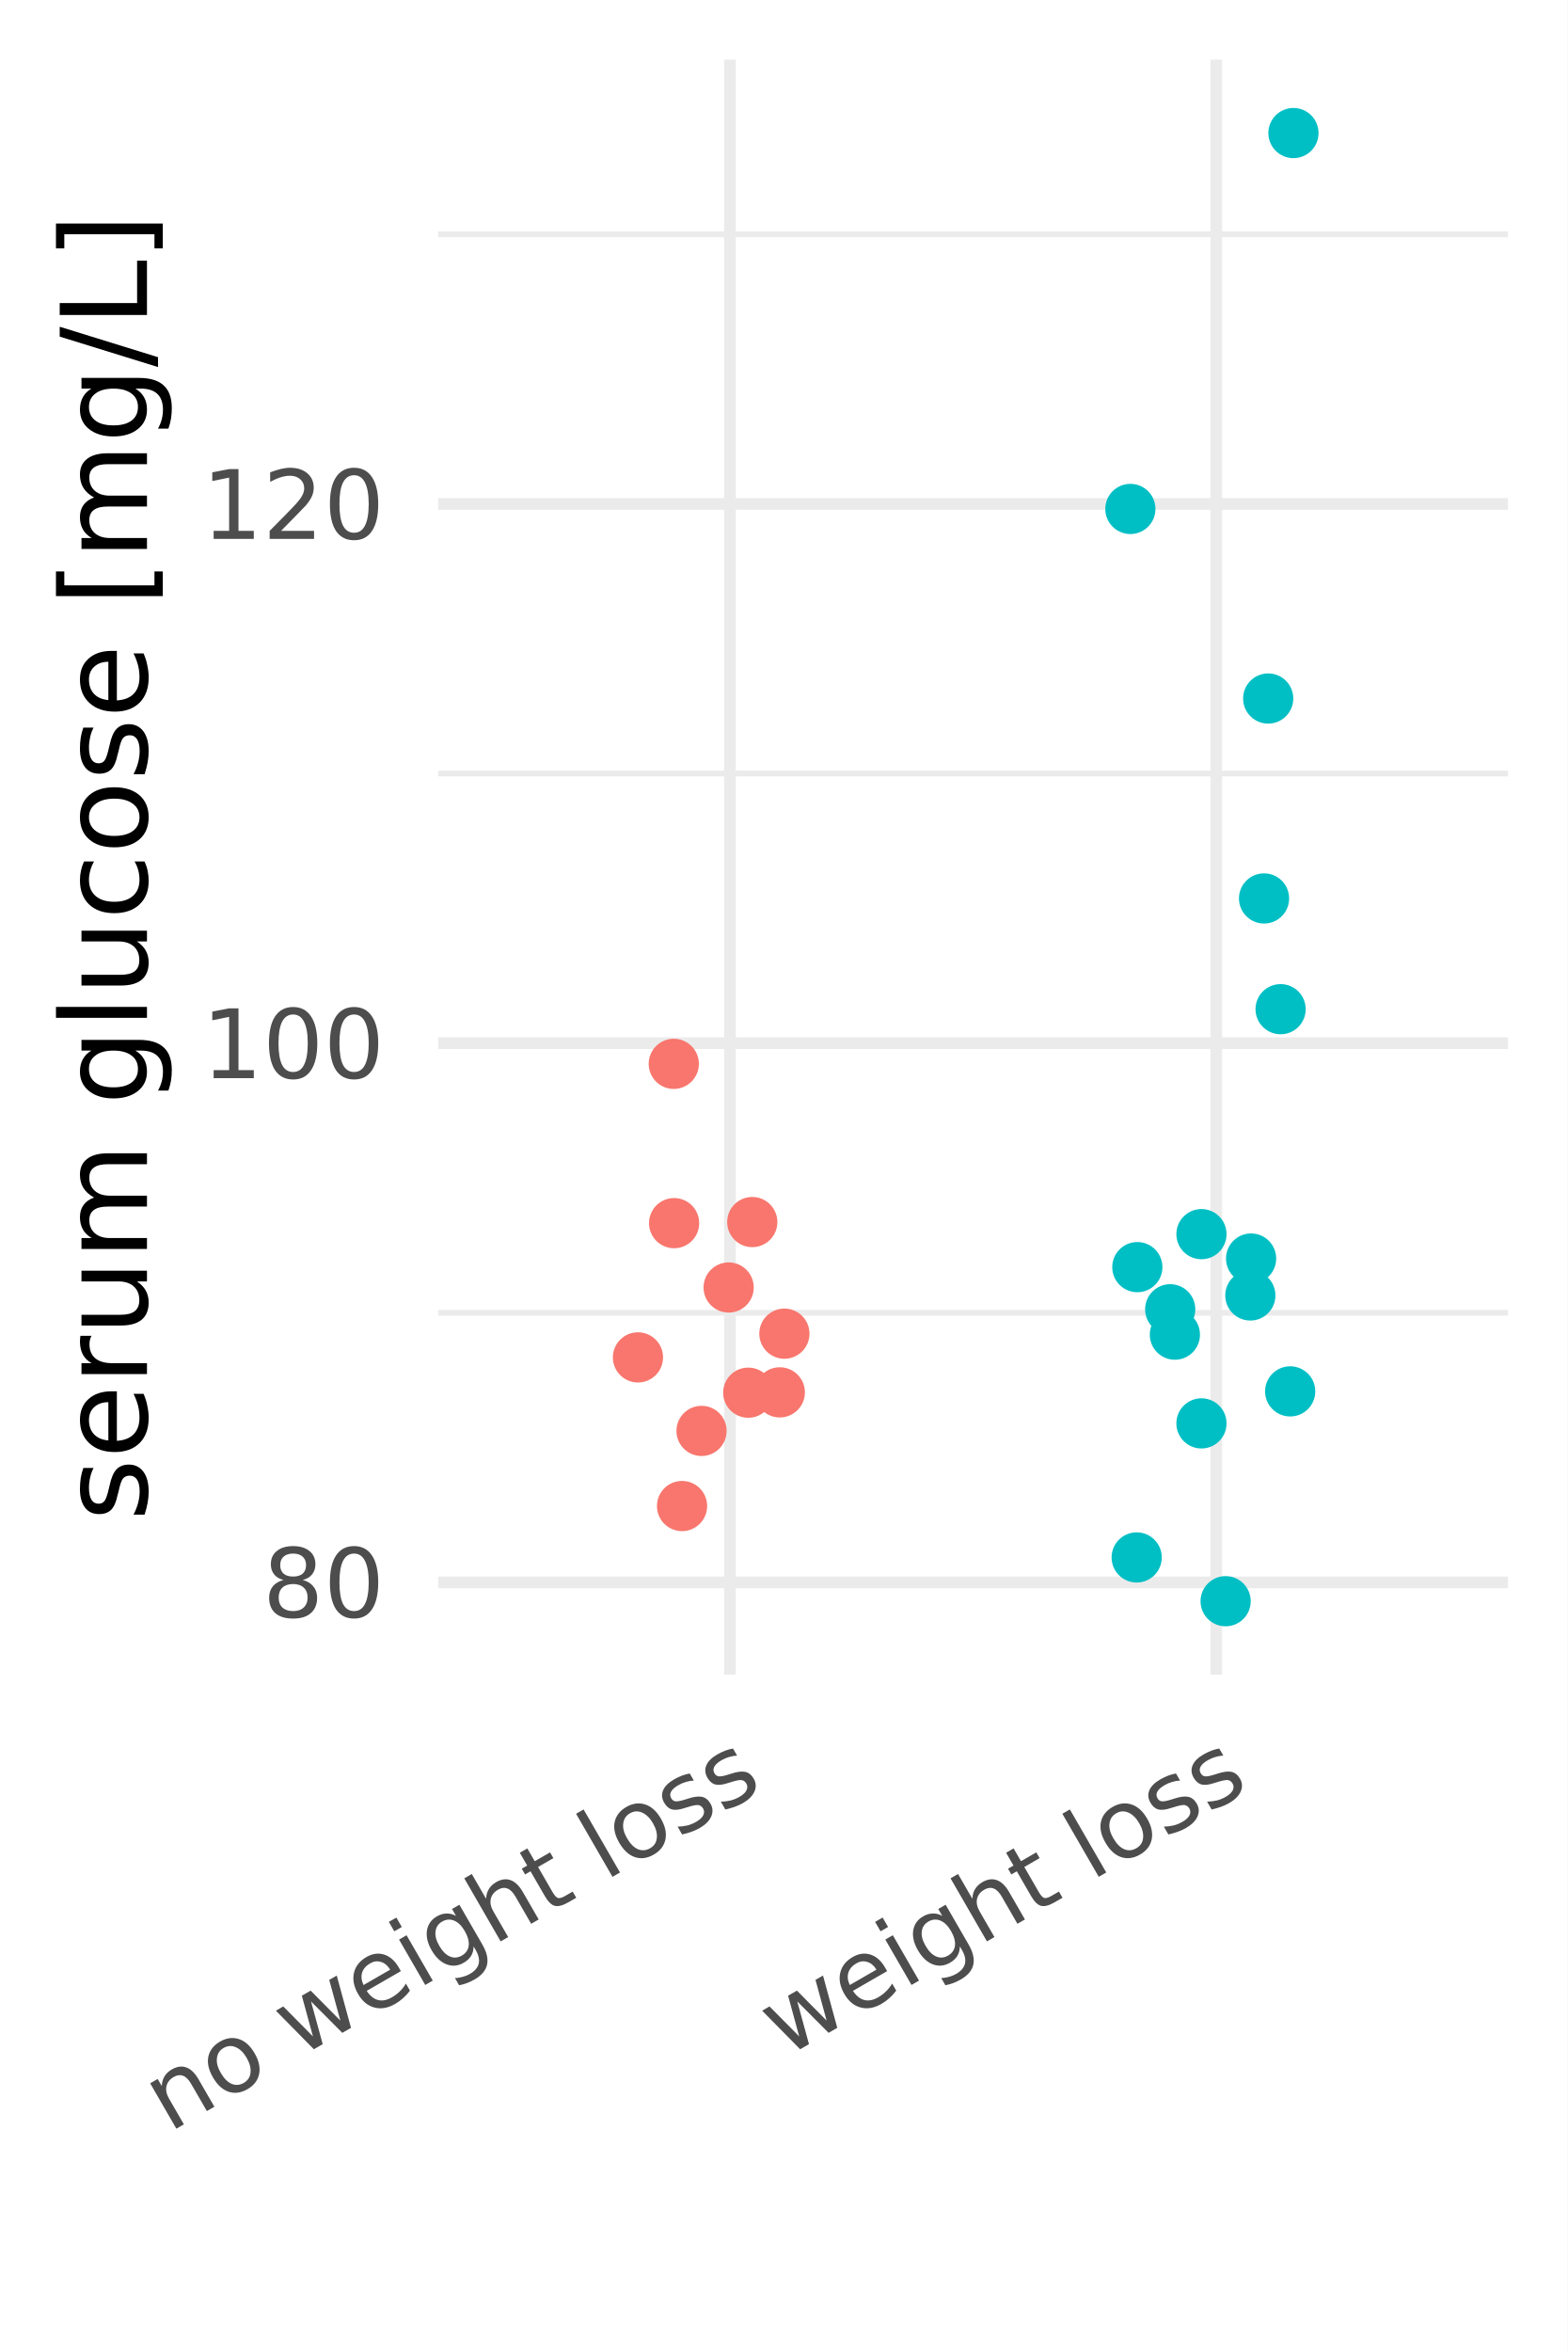
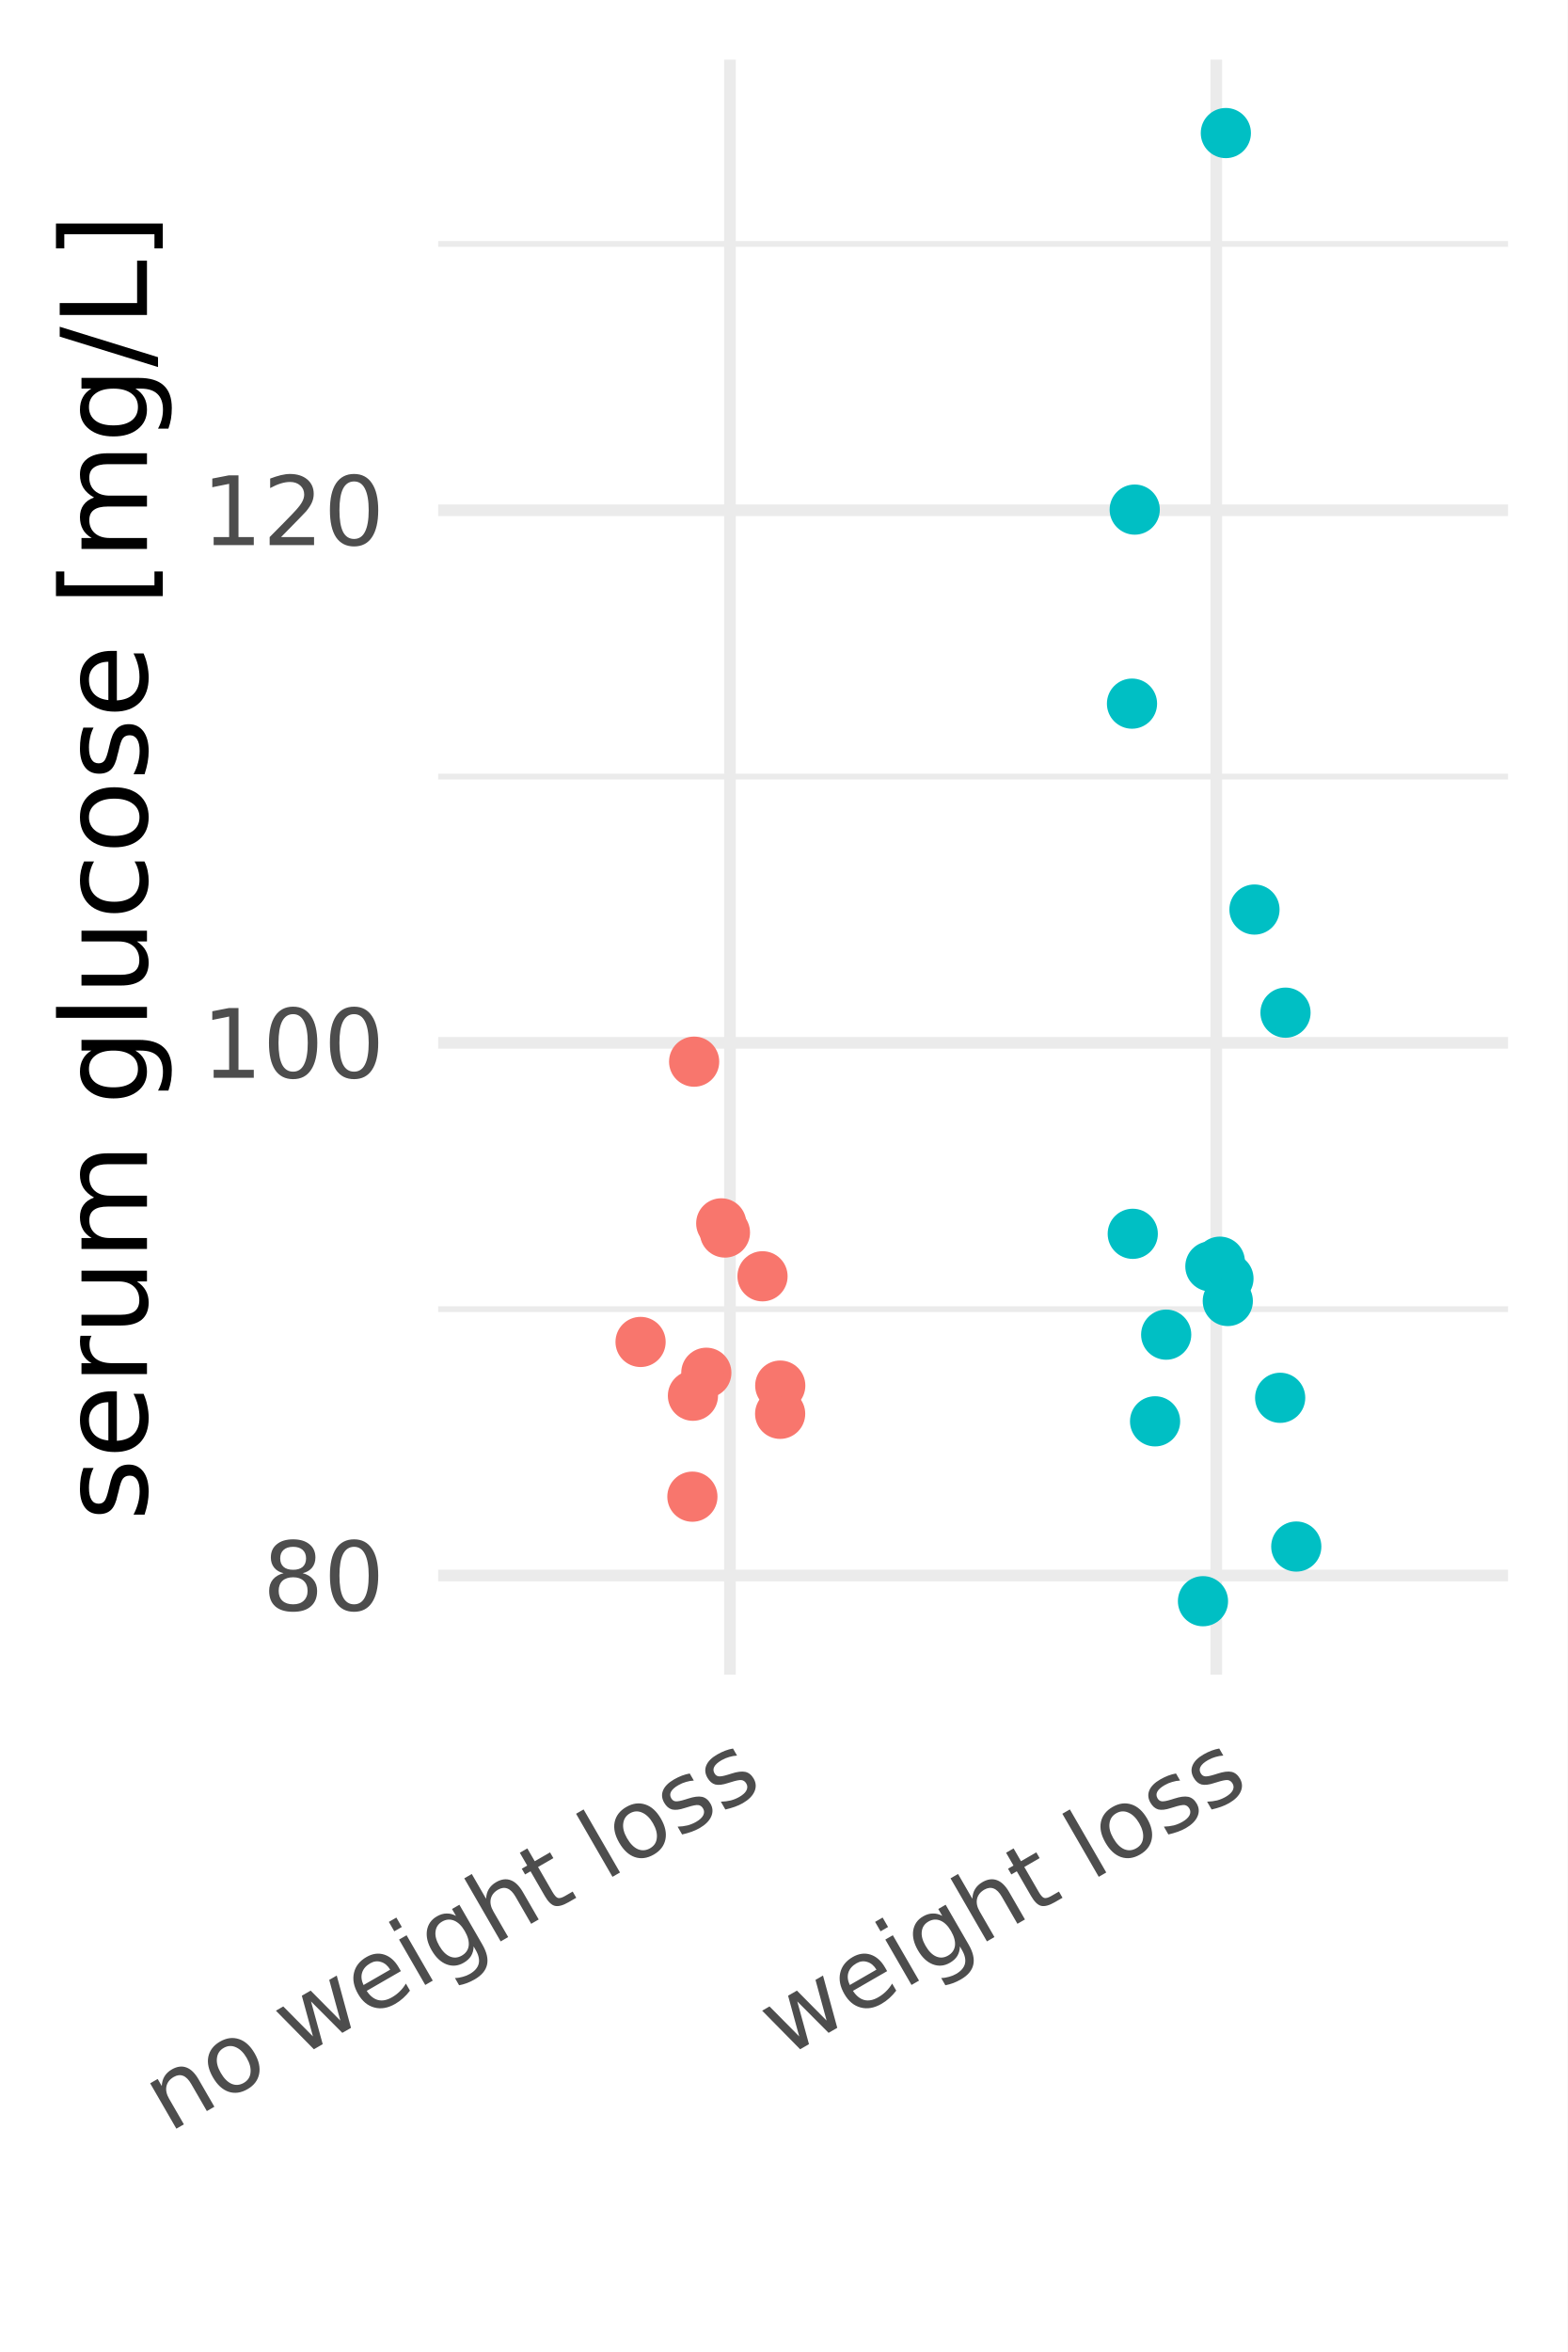
<svg xmlns="http://www.w3.org/2000/svg" viewBox="0 0 144.00 216.00">
  <defs>
    <style type="text/css">
    line, polyline, polygon, path, rect, circle {
      fill: none;
      stroke: #000000;
      stroke-linecap: round;
      stroke-linejoin: round;
      stroke-miterlimit: 10.00;
    }
  </style>
  </defs>
  <rect width="100%" height="100%" style="stroke: none; fill: #FFFFFF;" />
  <defs>
    <clipPath id="cpNDAuMjV8MTM4LjUyfDE1My43OXw1LjQ4">
      <rect x="40.25" y="5.48" width="98.27" height="148.31" />
    </clipPath>
  </defs>
-   <polyline points="40.25,120.56 138.52,120.56 " style="stroke-width: 0.53; stroke: #EBEBEB; stroke-linecap: butt;" clip-path="url(#cpNDAuMjV8MTM4LjUyfDE1My43OXw1LjQ4)" />
-   <polyline points="40.25,71.04 138.52,71.04 " style="stroke-width: 0.53; stroke: #EBEBEB; stroke-linecap: butt;" clip-path="url(#cpNDAuMjV8MTM4LjUyfDE1My43OXw1LjQ4)" />
-   <polyline points="40.25,21.52 138.52,21.52 " style="stroke-width: 0.53; stroke: #EBEBEB; stroke-linecap: butt;" clip-path="url(#cpNDAuMjV8MTM4LjUyfDE1My43OXw1LjQ4)" />
-   <polyline points="40.25,145.32 138.52,145.32 " style="stroke-width: 1.07; stroke: #EBEBEB; stroke-linecap: butt;" clip-path="url(#cpNDAuMjV8MTM4LjUyfDE1My43OXw1LjQ4)" />
-   <polyline points="40.25,95.80 138.52,95.80 " style="stroke-width: 1.07; stroke: #EBEBEB; stroke-linecap: butt;" clip-path="url(#cpNDAuMjV8MTM4LjUyfDE1My43OXw1LjQ4)" />
-   <polyline points="40.25,46.28 138.52,46.28 " style="stroke-width: 1.07; stroke: #EBEBEB; stroke-linecap: butt;" clip-path="url(#cpNDAuMjV8MTM4LjUyfDE1My43OXw1LjQ4)" />
+   <polyline points="40.25,120.23 138.52,120.23 " style="stroke-width: 0.53; stroke: #EBEBEB; stroke-linecap: butt;" clip-path="url(#cpNDAuMjV8MTM4LjUyfDE1My43OXw1LjQ4)" />
+   <polyline points="40.25,71.32 138.52,71.32 " style="stroke-width: 0.53; stroke: #EBEBEB; stroke-linecap: butt;" clip-path="url(#cpNDAuMjV8MTM4LjUyfDE1My43OXw1LjQ4)" />
+   <polyline points="40.25,22.40 138.52,22.40 " style="stroke-width: 0.53; stroke: #EBEBEB; stroke-linecap: butt;" clip-path="url(#cpNDAuMjV8MTM4LjUyfDE1My43OXw1LjQ4)" />
+   <polyline points="40.25,144.69 138.52,144.69 " style="stroke-width: 1.07; stroke: #EBEBEB; stroke-linecap: butt;" clip-path="url(#cpNDAuMjV8MTM4LjUyfDE1My43OXw1LjQ4)" />
+   <polyline points="40.25,95.77 138.52,95.77 " style="stroke-width: 1.07; stroke: #EBEBEB; stroke-linecap: butt;" clip-path="url(#cpNDAuMjV8MTM4LjUyfDE1My43OXw1LjQ4)" />
+   <polyline points="40.25,46.86 138.52,46.86 " style="stroke-width: 1.07; stroke: #EBEBEB; stroke-linecap: butt;" clip-path="url(#cpNDAuMjV8MTM4LjUyfDE1My43OXw1LjQ4)" />
  <polyline points="67.05,153.79 67.05,5.48 " style="stroke-width: 1.07; stroke: #EBEBEB; stroke-linecap: butt;" clip-path="url(#cpNDAuMjV8MTM4LjUyfDE1My43OXw1LjQ4)" />
  <polyline points="111.72,153.79 111.72,5.48 " style="stroke-width: 1.07; stroke: #EBEBEB; stroke-linecap: butt;" clip-path="url(#cpNDAuMjV8MTM4LjUyfDE1My43OXw1LjQ4)" />
-   <circle cx="117.63" cy="92.68" r="1.95" style="stroke-width: 0.71; stroke: #00BFC4; fill: #00BFC4;" clip-path="url(#cpNDAuMjV8MTM4LjUyfDE1My43OXw1LjQ4)" />
-   <circle cx="110.36" cy="130.72" r="1.95" style="stroke-width: 0.71; stroke: #00BFC4; fill: #00BFC4;" clip-path="url(#cpNDAuMjV8MTM4LjUyfDE1My43OXw1LjQ4)" />
-   <circle cx="107.49" cy="120.24" r="1.95" style="stroke-width: 0.71; stroke: #00BFC4; fill: #00BFC4;" clip-path="url(#cpNDAuMjV8MTM4LjUyfDE1My43OXw1LjQ4)" />
-   <circle cx="107.92" cy="122.57" r="1.95" style="stroke-width: 0.71; stroke: #00BFC4; fill: #00BFC4;" clip-path="url(#cpNDAuMjV8MTM4LjUyfDE1My43OXw1LjQ4)" />
-   <circle cx="104.41" cy="143.03" r="1.95" style="stroke-width: 0.71; stroke: #00BFC4; fill: #00BFC4;" clip-path="url(#cpNDAuMjV8MTM4LjUyfDE1My43OXw1LjQ4)" />
-   <circle cx="116.11" cy="82.51" r="1.95" style="stroke-width: 0.71; stroke: #00BFC4; fill: #00BFC4;" clip-path="url(#cpNDAuMjV8MTM4LjUyfDE1My43OXw1LjQ4)" />
-   <circle cx="116.49" cy="64.15" r="1.95" style="stroke-width: 0.71; stroke: #00BFC4; fill: #00BFC4;" clip-path="url(#cpNDAuMjV8MTM4LjUyfDE1My43OXw1LjQ4)" />
-   <circle cx="118.51" cy="127.78" r="1.95" style="stroke-width: 0.71; stroke: #00BFC4; fill: #00BFC4;" clip-path="url(#cpNDAuMjV8MTM4LjUyfDE1My43OXw1LjQ4)" />
-   <circle cx="114.85" cy="118.97" r="1.95" style="stroke-width: 0.71; stroke: #00BFC4; fill: #00BFC4;" clip-path="url(#cpNDAuMjV8MTM4LjUyfDE1My43OXw1LjQ4)" />
-   <circle cx="118.81" cy="12.22" r="1.95" style="stroke-width: 0.71; stroke: #00BFC4; fill: #00BFC4;" clip-path="url(#cpNDAuMjV8MTM4LjUyfDE1My43OXw1LjQ4)" />
-   <circle cx="110.36" cy="113.34" r="1.95" style="stroke-width: 0.71; stroke: #00BFC4; fill: #00BFC4;" clip-path="url(#cpNDAuMjV8MTM4LjUyfDE1My43OXw1LjQ4)" />
-   <circle cx="112.58" cy="147.05" r="1.95" style="stroke-width: 0.71; stroke: #00BFC4; fill: #00BFC4;" clip-path="url(#cpNDAuMjV8MTM4LjUyfDE1My43OXw1LjQ4)" />
-   <circle cx="103.83" cy="46.74" r="1.95" style="stroke-width: 0.71; stroke: #00BFC4; fill: #00BFC4;" clip-path="url(#cpNDAuMjV8MTM4LjUyfDE1My43OXw1LjQ4)" />
-   <circle cx="114.92" cy="115.58" r="1.95" style="stroke-width: 0.71; stroke: #00BFC4; fill: #00BFC4;" clip-path="url(#cpNDAuMjV8MTM4LjUyfDE1My43OXw1LjQ4)" />
-   <circle cx="104.47" cy="116.37" r="1.95" style="stroke-width: 0.71; stroke: #00BFC4; fill: #00BFC4;" clip-path="url(#cpNDAuMjV8MTM4LjUyfDE1My43OXw1LjQ4)" />
-   <circle cx="71.63" cy="127.87" r="1.95" style="stroke-width: 0.71; stroke: #F8766D; fill: #F8766D;" clip-path="url(#cpNDAuMjV8MTM4LjUyfDE1My43OXw1LjQ4)" />
-   <circle cx="72.05" cy="122.48" r="1.95" style="stroke-width: 0.71; stroke: #F8766D; fill: #F8766D;" clip-path="url(#cpNDAuMjV8MTM4LjUyfDE1My43OXw1LjQ4)" />
-   <circle cx="61.92" cy="112.33" r="1.95" style="stroke-width: 0.71; stroke: #F8766D; fill: #F8766D;" clip-path="url(#cpNDAuMjV8MTM4LjUyfDE1My43OXw1LjQ4)" />
-   <circle cx="68.73" cy="127.90" r="1.95" style="stroke-width: 0.71; stroke: #F8766D; fill: #F8766D;" clip-path="url(#cpNDAuMjV8MTM4LjUyfDE1My43OXw1LjQ4)" />
-   <circle cx="62.65" cy="138.31" r="1.95" style="stroke-width: 0.71; stroke: #F8766D; fill: #F8766D;" clip-path="url(#cpNDAuMjV8MTM4LjUyfDE1My43OXw1LjQ4)" />
-   <circle cx="61.89" cy="97.70" r="1.95" style="stroke-width: 0.71; stroke: #F8766D; fill: #F8766D;" clip-path="url(#cpNDAuMjV8MTM4LjUyfDE1My43OXw1LjQ4)" />
-   <circle cx="66.93" cy="118.24" r="1.95" style="stroke-width: 0.71; stroke: #F8766D; fill: #F8766D;" clip-path="url(#cpNDAuMjV8MTM4LjUyfDE1My43OXw1LjQ4)" />
-   <circle cx="58.60" cy="124.66" r="1.95" style="stroke-width: 0.71; stroke: #F8766D; fill: #F8766D;" clip-path="url(#cpNDAuMjV8MTM4LjUyfDE1My43OXw1LjQ4)" />
-   <circle cx="64.44" cy="131.41" r="1.95" style="stroke-width: 0.71; stroke: #F8766D; fill: #F8766D;" clip-path="url(#cpNDAuMjV8MTM4LjUyfDE1My43OXw1LjQ4)" />
-   <circle cx="69.10" cy="112.23" r="1.95" style="stroke-width: 0.71; stroke: #F8766D; fill: #F8766D;" clip-path="url(#cpNDAuMjV8MTM4LjUyfDE1My43OXw1LjQ4)" />
+   <circle cx="118.08" cy="93.00" r="1.95" style="stroke-width: 0.71; stroke: #00BFC4; fill: #00BFC4;" clip-path="url(#cpNDAuMjV8MTM4LjUyfDE1My43OXw1LjQ4)" />
+   <circle cx="106.10" cy="130.53" r="1.95" style="stroke-width: 0.71; stroke: #00BFC4; fill: #00BFC4;" clip-path="url(#cpNDAuMjV8MTM4LjUyfDE1My43OXw1LjQ4)" />
+   <circle cx="112.78" cy="119.48" r="1.95" style="stroke-width: 0.71; stroke: #00BFC4; fill: #00BFC4;" clip-path="url(#cpNDAuMjV8MTM4LjUyfDE1My43OXw1LjQ4)" />
+   <circle cx="107.12" cy="122.57" r="1.95" style="stroke-width: 0.71; stroke: #00BFC4; fill: #00BFC4;" clip-path="url(#cpNDAuMjV8MTM4LjUyfDE1My43OXw1LjQ4)" />
+   <circle cx="119.07" cy="142.03" r="1.95" style="stroke-width: 0.71; stroke: #00BFC4; fill: #00BFC4;" clip-path="url(#cpNDAuMjV8MTM4LjUyfDE1My43OXw1LjQ4)" />
+   <circle cx="115.23" cy="83.53" r="1.95" style="stroke-width: 0.71; stroke: #00BFC4; fill: #00BFC4;" clip-path="url(#cpNDAuMjV8MTM4LjUyfDE1My43OXw1LjQ4)" />
+   <circle cx="103.98" cy="64.62" r="1.95" style="stroke-width: 0.71; stroke: #00BFC4; fill: #00BFC4;" clip-path="url(#cpNDAuMjV8MTM4LjUyfDE1My43OXw1LjQ4)" />
+   <circle cx="117.59" cy="128.37" r="1.95" style="stroke-width: 0.71; stroke: #00BFC4; fill: #00BFC4;" clip-path="url(#cpNDAuMjV8MTM4LjUyfDE1My43OXw1LjQ4)" />
+   <circle cx="112.84" cy="117.42" r="1.95" style="stroke-width: 0.71; stroke: #00BFC4; fill: #00BFC4;" clip-path="url(#cpNDAuMjV8MTM4LjUyfDE1My43OXw1LjQ4)" />
+   <circle cx="112.60" cy="12.22" r="1.95" style="stroke-width: 0.71; stroke: #00BFC4; fill: #00BFC4;" clip-path="url(#cpNDAuMjV8MTM4LjUyfDE1My43OXw1LjQ4)" />
+   <circle cx="104.05" cy="113.31" r="1.95" style="stroke-width: 0.71; stroke: #00BFC4; fill: #00BFC4;" clip-path="url(#cpNDAuMjV8MTM4LjUyfDE1My43OXw1LjQ4)" />
+   <circle cx="110.50" cy="147.05" r="1.95" style="stroke-width: 0.71; stroke: #00BFC4; fill: #00BFC4;" clip-path="url(#cpNDAuMjV8MTM4LjUyfDE1My43OXw1LjQ4)" />
+   <circle cx="104.23" cy="46.80" r="1.95" style="stroke-width: 0.71; stroke: #00BFC4; fill: #00BFC4;" clip-path="url(#cpNDAuMjV8MTM4LjUyfDE1My43OXw1LjQ4)" />
+   <circle cx="112.05" cy="115.87" r="1.95" style="stroke-width: 0.71; stroke: #00BFC4; fill: #00BFC4;" clip-path="url(#cpNDAuMjV8MTM4LjUyfDE1My43OXw1LjQ4)" />
+   <circle cx="111.18" cy="116.30" r="1.95" style="stroke-width: 0.71; stroke: #00BFC4; fill: #00BFC4;" clip-path="url(#cpNDAuMjV8MTM4LjUyfDE1My43OXw1LjQ4)" />
+   <circle cx="63.65" cy="128.18" r="1.95" style="stroke-width: 0.71; stroke: #F8766D; fill: #F8766D;" clip-path="url(#cpNDAuMjV8MTM4LjUyfDE1My43OXw1LjQ4)" />
+   <circle cx="58.84" cy="123.24" r="1.95" style="stroke-width: 0.71; stroke: #F8766D; fill: #F8766D;" clip-path="url(#cpNDAuMjV8MTM4LjUyfDE1My43OXw1LjQ4)" />
+   <circle cx="66.59" cy="113.19" r="1.95" style="stroke-width: 0.71; stroke: #F8766D; fill: #F8766D;" clip-path="url(#cpNDAuMjV8MTM4LjUyfDE1My43OXw1LjQ4)" />
+   <circle cx="71.67" cy="127.25" r="1.95" style="stroke-width: 0.71; stroke: #F8766D; fill: #F8766D;" clip-path="url(#cpNDAuMjV8MTM4LjUyfDE1My43OXw1LjQ4)" />
+   <circle cx="63.60" cy="137.45" r="1.95" style="stroke-width: 0.71; stroke: #F8766D; fill: #F8766D;" clip-path="url(#cpNDAuMjV8MTM4LjUyfDE1My43OXw1LjQ4)" />
+   <circle cx="63.76" cy="97.50" r="1.95" style="stroke-width: 0.71; stroke: #F8766D; fill: #F8766D;" clip-path="url(#cpNDAuMjV8MTM4LjUyfDE1My43OXw1LjQ4)" />
+   <circle cx="70.04" cy="117.21" r="1.95" style="stroke-width: 0.71; stroke: #F8766D; fill: #F8766D;" clip-path="url(#cpNDAuMjV8MTM4LjUyfDE1My43OXw1LjQ4)" />
+   <circle cx="64.88" cy="126.07" r="1.95" style="stroke-width: 0.71; stroke: #F8766D; fill: #F8766D;" clip-path="url(#cpNDAuMjV8MTM4LjUyfDE1My43OXw1LjQ4)" />
+   <circle cx="71.66" cy="129.84" r="1.95" style="stroke-width: 0.71; stroke: #F8766D; fill: #F8766D;" clip-path="url(#cpNDAuMjV8MTM4LjUyfDE1My43OXw1LjQ4)" />
+   <circle cx="66.25" cy="112.35" r="1.95" style="stroke-width: 0.71; stroke: #F8766D; fill: #F8766D;" clip-path="url(#cpNDAuMjV8MTM4LjUyfDE1My43OXw1LjQ4)" />
  <defs>
    <clipPath id="cpMC4wMHwxNDQuMDB8MjE2LjAwfDAuMDA=">
      <rect x="0.00" y="0.00" width="144.00" height="216.00" />
    </clipPath>
  </defs>
  <g clip-path="url(#cpMC4wMHwxNDQuMDB8MjE2LjAwfDAuMDA=)">
-     <text x="24.13" y="148.52" style="font-size: 8.80px; fill: #4D4D4D; font-family: DejaVu Sans;" textLength="11.20px" lengthAdjust="spacingAndGlyphs">80</text>
+     <text x="24.13" y="147.90" style="font-size: 8.80px; fill: #4D4D4D; font-family: DejaVu Sans;" textLength="11.20px" lengthAdjust="spacingAndGlyphs">80</text>
  </g>
  <g clip-path="url(#cpMC4wMHwxNDQuMDB8MjE2LjAwfDAuMDA=)">
-     <text x="18.53" y="99.01" style="font-size: 8.80px; fill: #4D4D4D; font-family: DejaVu Sans;" textLength="16.80px" lengthAdjust="spacingAndGlyphs">100</text>
+     <text x="18.53" y="98.98" style="font-size: 8.80px; fill: #4D4D4D; font-family: DejaVu Sans;" textLength="16.80px" lengthAdjust="spacingAndGlyphs">100</text>
  </g>
  <g clip-path="url(#cpMC4wMHwxNDQuMDB8MjE2LjAwfDAuMDA=)">
-     <text x="18.53" y="49.49" style="font-size: 8.80px; fill: #4D4D4D; font-family: DejaVu Sans;" textLength="16.80px" lengthAdjust="spacingAndGlyphs">120</text>
+     <text x="18.53" y="50.06" style="font-size: 8.80px; fill: #4D4D4D; font-family: DejaVu Sans;" textLength="16.80px" lengthAdjust="spacingAndGlyphs">120</text>
  </g>
  <g clip-path="url(#cpMC4wMHwxNDQuMDB8MjE2LjAwfDAuMDA=)">
    <text transform="translate(15.51,195.89) rotate(-30)" style="font-size: 8.80px; fill: #4D4D4D; font-family: DejaVu Sans;" textLength="63.22px" lengthAdjust="spacingAndGlyphs">no weight loss</text>
  </g>
  <g clip-path="url(#cpMC4wMHwxNDQuMDB8MjE2LjAwfDAuMDA=)">
    <text transform="translate(72.09,189.01) rotate(-30)" style="font-size: 8.80px; fill: #4D4D4D; font-family: DejaVu Sans;" textLength="49.47px" lengthAdjust="spacingAndGlyphs">weight loss</text>
  </g>
  <g clip-path="url(#cpMC4wMHwxNDQuMDB8MjE2LjAwfDAuMDA=)">
    <text transform="translate(13.50,139.69) rotate(-90)" style="font-size: 11.00px; font-family: DejaVu Sans;" textLength="120.10px" lengthAdjust="spacingAndGlyphs">serum glucose [mg/L]</text>
  </g>
</svg>
